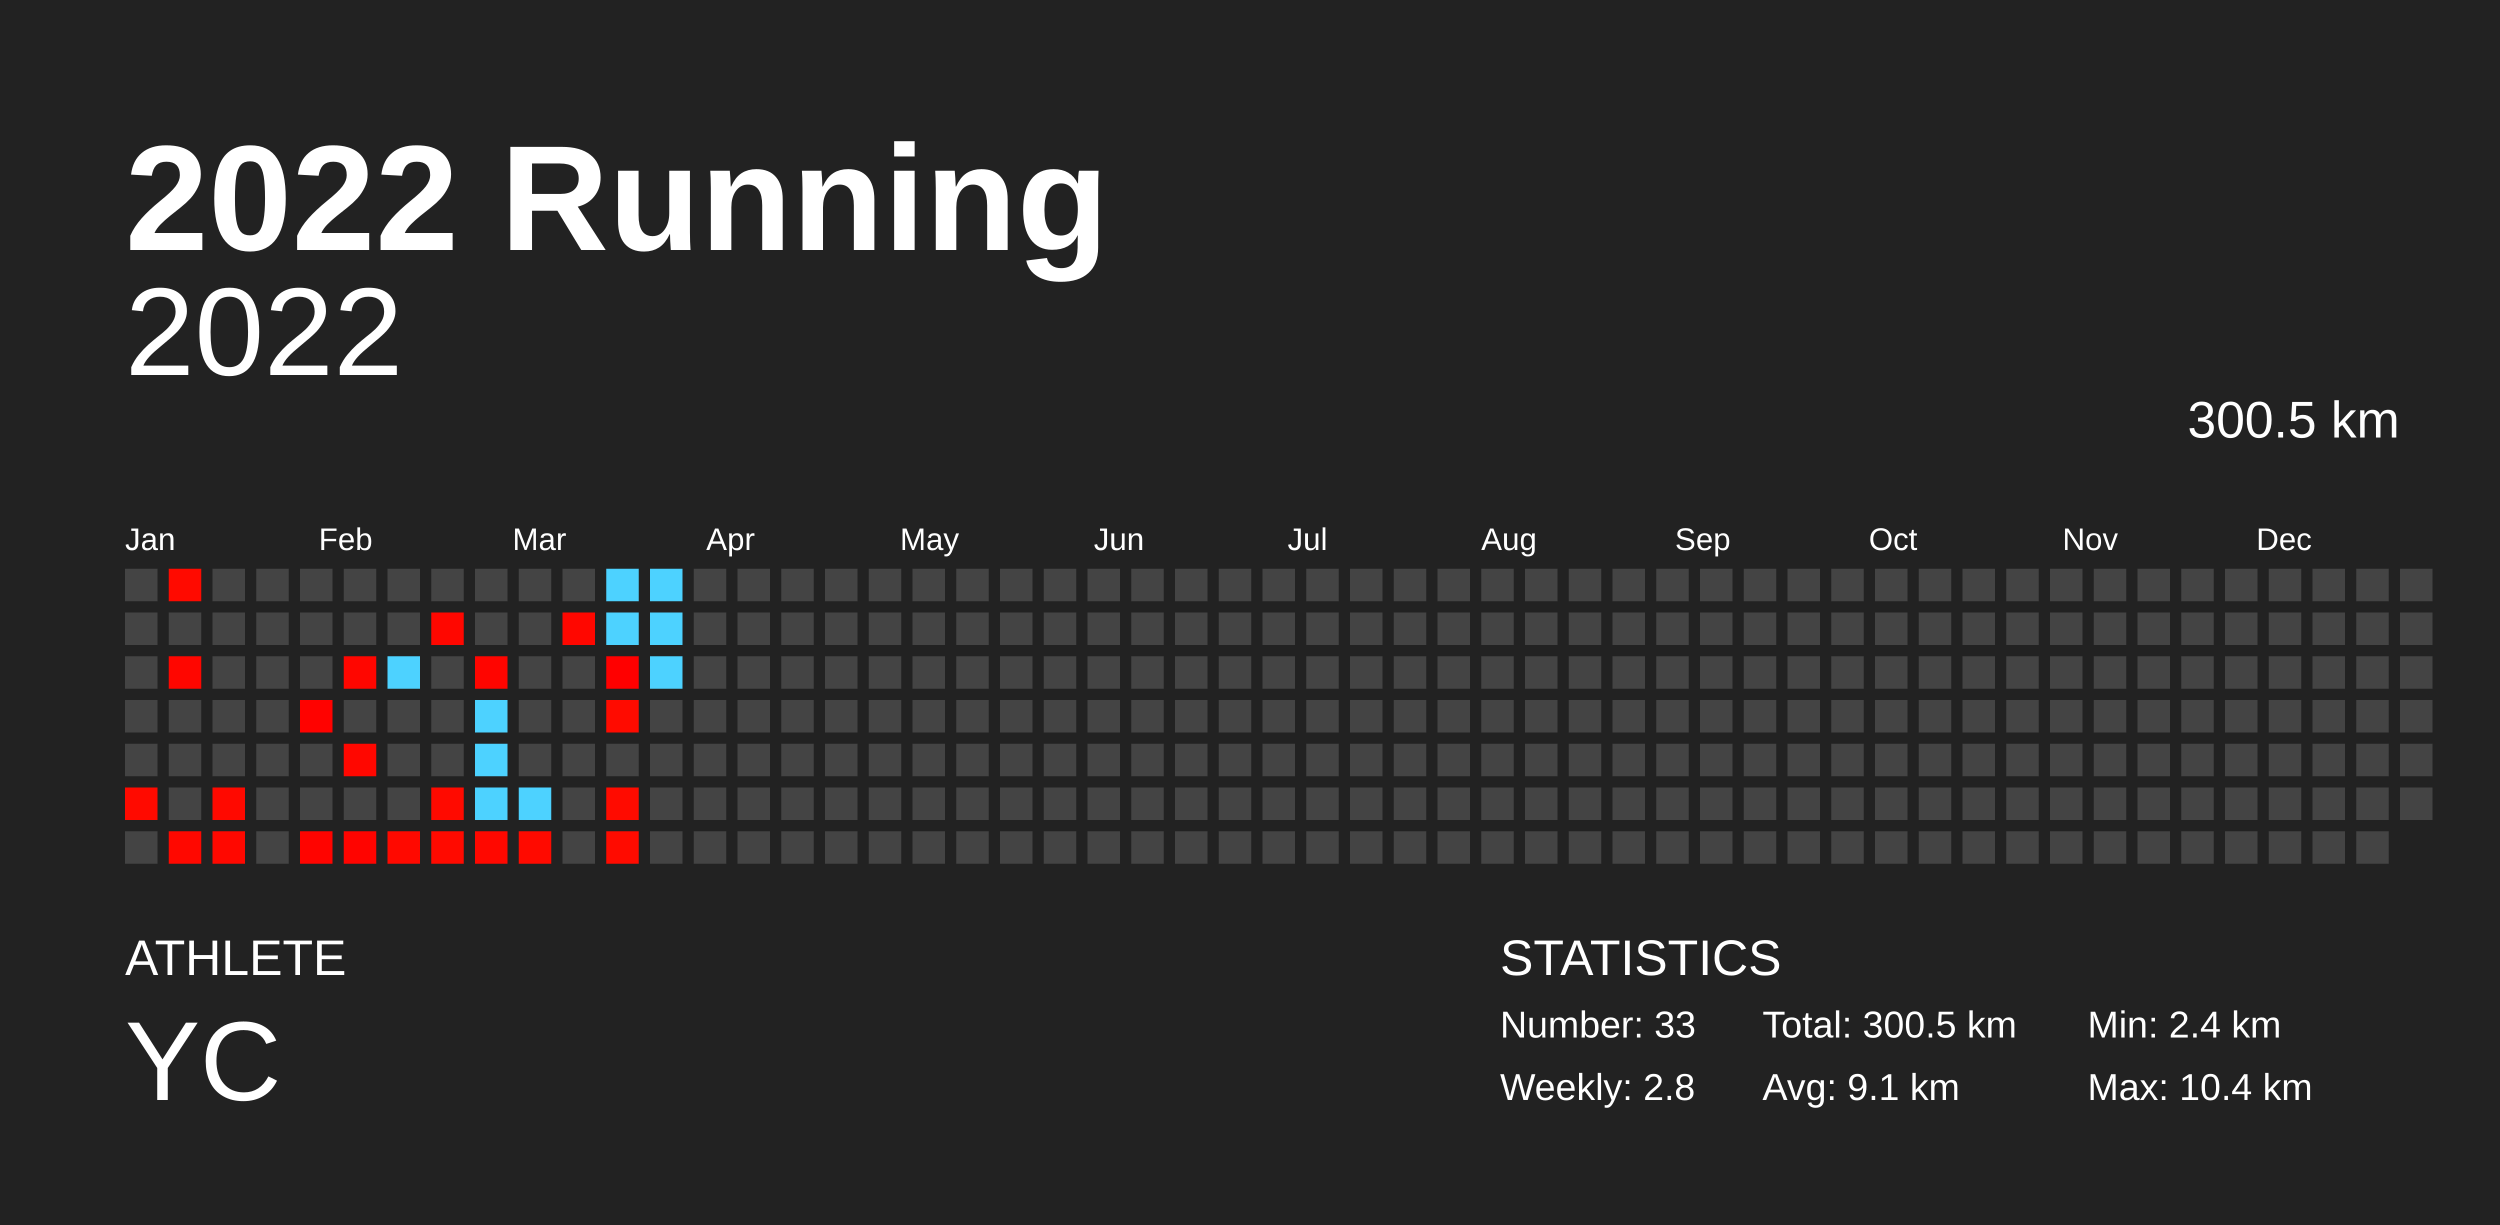
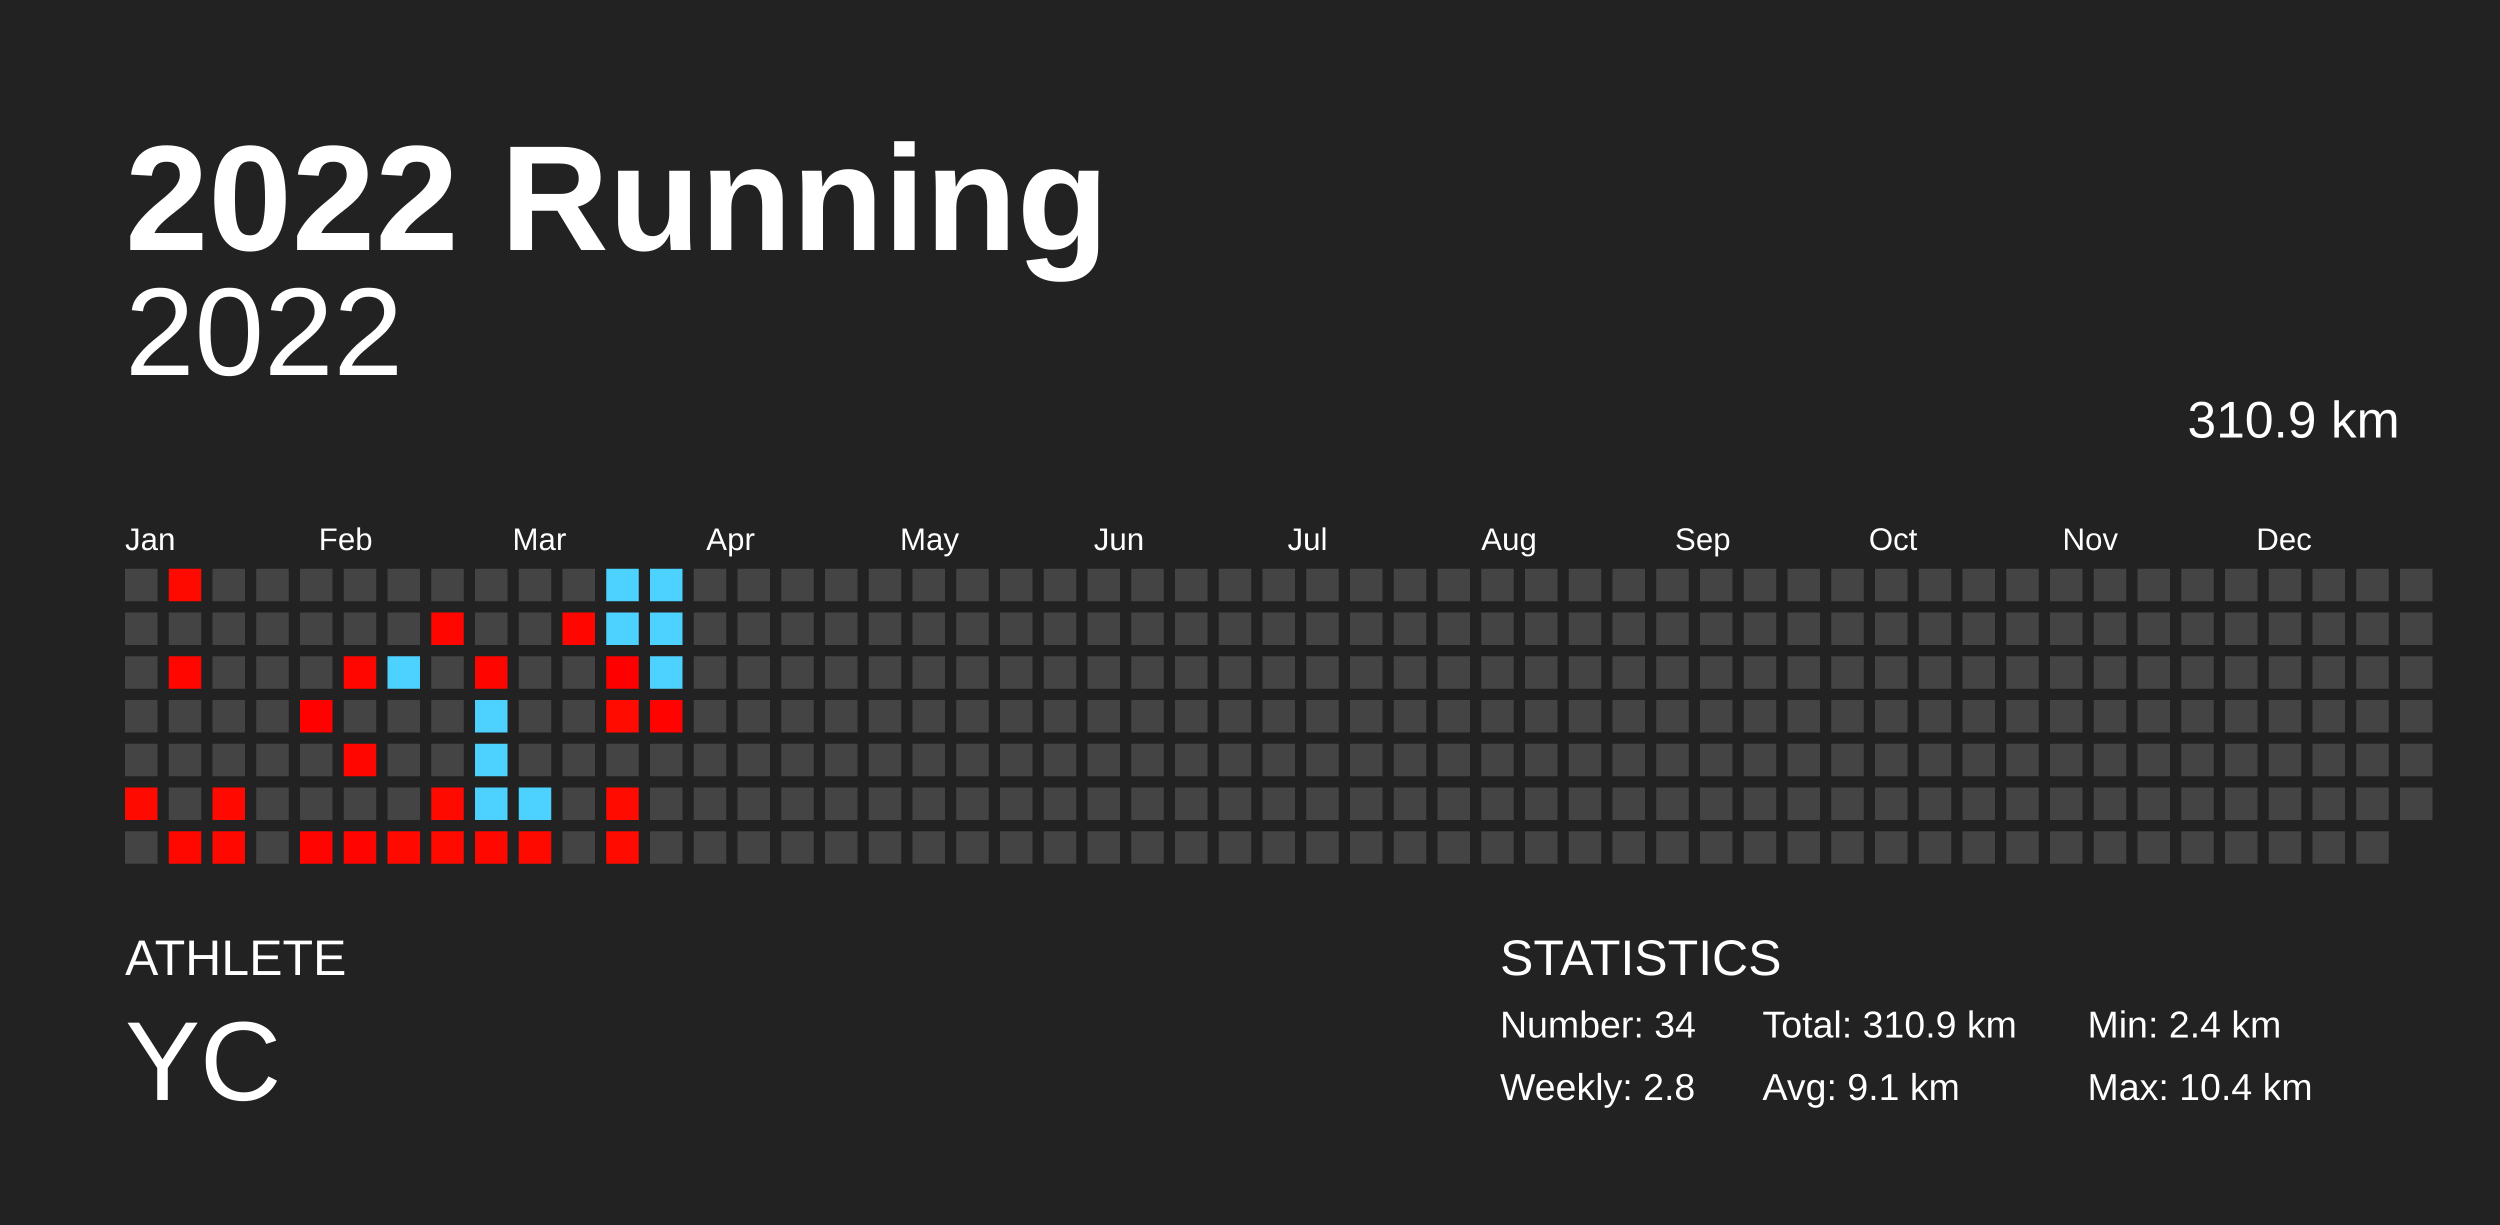
<svg xmlns="http://www.w3.org/2000/svg" baseProfile="full" height="98mm" version="1.1" viewBox="0,0,200,98" width="200mm">
  <defs />
  <rect fill="#222222" height="98" width="200" x="0" y="0" />
  <text fill="#FFFFFF" style="font-size:12px; font-family:Arial; font-weight:bold;" x="10" y="20">2022 Running</text>
  <text fill="#FFFFFF" style="font-size:4px; font-family:Arial" x="10" y="78">ATHLETE</text>
  <text fill="#FFFFFF" style="font-size:9px; font-family:Arial" x="10" y="88">YC</text>
  <text fill="#FFFFFF" style="font-size:4px; font-family:Arial" x="120" y="78">STATISTICS</text>
-   <text fill="#FFFFFF" style="font-size:3px; font-family:Arial" x="120" y="83">Number: 33</text>
+   <text fill="#FFFFFF" style="font-size:3px; font-family:Arial" x="120" y="83">Number: 34</text>
  <text fill="#FFFFFF" style="font-size:3px; font-family:Arial" x="120" y="88">Weekly: 2.8</text>
-   <text fill="#FFFFFF" style="font-size:3px; font-family:Arial" x="141" y="83">Total: 300.5 km</text>
+   <text fill="#FFFFFF" style="font-size:3px; font-family:Arial" x="141" y="83">Total: 310.9 km</text>
  <text fill="#FFFFFF" style="font-size:3px; font-family:Arial" x="141" y="88">Avg: 9.1 km</text>
  <text fill="#FFFFFF" style="font-size:3px; font-family:Arial" x="167" y="83">Min: 2.4 km</text>
  <text fill="#FFFFFF" style="font-size:3px; font-family:Arial" x="167" y="88">Max: 10.4 km</text>
  <text alignment-baseline="hanging" fill="#FFFFFF" style="font-size:10.0px; font-family:Arial;" x="10" y="30">2022</text>
-   <text alignment-baseline="hanging" fill="#FFFFFF" style="font-size:4.125px; font-family:Arial;" x="175" y="35">300.5 km</text>
+   <text alignment-baseline="hanging" fill="#FFFFFF" style="font-size:4.125px; font-family:Arial;" x="175" y="35">310.9 km</text>
  <text fill="#FFFFFF" style="font-size:2.5px; font-family:Arial" x="10.0" y="44">Jan</text>
  <text fill="#FFFFFF" style="font-size:2.5px; font-family:Arial" x="25.5" y="44">Feb</text>
  <text fill="#FFFFFF" style="font-size:2.5px; font-family:Arial" x="41.0" y="44">Mar</text>
  <text fill="#FFFFFF" style="font-size:2.5px; font-family:Arial" x="56.5" y="44">Apr</text>
  <text fill="#FFFFFF" style="font-size:2.5px; font-family:Arial" x="72.0" y="44">May</text>
  <text fill="#FFFFFF" style="font-size:2.5px; font-family:Arial" x="87.5" y="44">Jun</text>
  <text fill="#FFFFFF" style="font-size:2.5px; font-family:Arial" x="103.0" y="44">Jul</text>
  <text fill="#FFFFFF" style="font-size:2.5px; font-family:Arial" x="118.5" y="44">Aug</text>
  <text fill="#FFFFFF" style="font-size:2.5px; font-family:Arial" x="134.0" y="44">Sep</text>
  <text fill="#FFFFFF" style="font-size:2.5px; font-family:Arial" x="149.5" y="44">Oct</text>
  <text fill="#FFFFFF" style="font-size:2.5px; font-family:Arial" x="165.0" y="44">Nov</text>
  <text fill="#FFFFFF" style="font-size:2.5px; font-family:Arial" x="180.5" y="44">Dec</text>
  <rect fill="#444444" height="2.6" width="2.6" x="10.0" y="45.5" />
  <rect fill="#444444" height="2.6" width="2.6" x="10.0" y="49.0" />
  <rect fill="#444444" height="2.6" width="2.6" x="10.0" y="52.5" />
  <rect fill="#444444" height="2.6" width="2.6" x="10.0" y="56.0" />
  <rect fill="#444444" height="2.6" width="2.6" x="10.0" y="59.5" />
  <rect fill="#ff0a00" height="2.6" width="2.6" x="10.0" y="63.0" />
  <rect fill="#444444" height="2.6" width="2.6" x="10.0" y="66.5" />
  <rect fill="#ff0a00" height="2.6" width="2.6" x="13.5" y="45.5" />
  <rect fill="#444444" height="2.6" width="2.6" x="13.5" y="49.0" />
  <rect fill="#ff0600" height="2.6" width="2.6" x="13.5" y="52.5" />
  <rect fill="#444444" height="2.6" width="2.6" x="13.5" y="56.0" />
  <rect fill="#444444" height="2.6" width="2.6" x="13.5" y="59.5" />
  <rect fill="#444444" height="2.6" width="2.6" x="13.5" y="63.0" />
  <rect fill="#ff0800" height="2.6" width="2.6" x="13.5" y="66.5" />
  <rect fill="#444444" height="2.6" width="2.6" x="17.0" y="45.5" />
  <rect fill="#444444" height="2.6" width="2.6" x="17.0" y="49.0" />
  <rect fill="#444444" height="2.6" width="2.6" x="17.0" y="52.5" />
  <rect fill="#444444" height="2.6" width="2.6" x="17.0" y="56.0" />
  <rect fill="#444444" height="2.6" width="2.6" x="17.0" y="59.5" />
  <rect fill="#ff0900" height="2.6" width="2.6" x="17.0" y="63.0" />
  <rect fill="#ff0800" height="2.6" width="2.6" x="17.0" y="66.5" />
  <rect fill="#444444" height="2.6" width="2.6" x="20.5" y="45.5" />
  <rect fill="#444444" height="2.6" width="2.6" x="20.5" y="49.0" />
  <rect fill="#444444" height="2.6" width="2.6" x="20.5" y="52.5" />
  <rect fill="#444444" height="2.6" width="2.6" x="20.5" y="56.0" />
  <rect fill="#444444" height="2.6" width="2.6" x="20.5" y="59.5" />
  <rect fill="#444444" height="2.6" width="2.6" x="20.5" y="63.0" />
  <rect fill="#444444" height="2.6" width="2.6" x="20.5" y="66.5" />
  <rect fill="#444444" height="2.6" width="2.6" x="24.0" y="45.5" />
  <rect fill="#444444" height="2.6" width="2.6" x="24.0" y="49.0" />
  <rect fill="#444444" height="2.6" width="2.6" x="24.0" y="52.5" />
  <rect fill="#ff0200" height="2.6" width="2.6" x="24.0" y="56.0" />
  <rect fill="#444444" height="2.6" width="2.6" x="24.0" y="59.5" />
  <rect fill="#444444" height="2.6" width="2.6" x="24.0" y="63.0" />
  <rect fill="#ff0400" height="2.6" width="2.6" x="24.0" y="66.5" />
  <rect fill="#444444" height="2.6" width="2.6" x="27.5" y="45.5" />
  <rect fill="#444444" height="2.6" width="2.6" x="27.5" y="49.0" />
  <rect fill="#ff0600" height="2.6" width="2.6" x="27.5" y="52.5" />
  <rect fill="#444444" height="2.6" width="2.6" x="27.5" y="56.0" />
  <rect fill="#ff0700" height="2.6" width="2.6" x="27.5" y="59.5" />
  <rect fill="#444444" height="2.6" width="2.6" x="27.5" y="63.0" />
  <rect fill="#ff0400" height="2.6" width="2.6" x="27.5" y="66.5" />
  <rect fill="#444444" height="2.6" width="2.6" x="31.0" y="45.5" />
  <rect fill="#444444" height="2.6" width="2.6" x="31.0" y="49.0" />
  <rect fill="#4dd2ff" height="2.6" width="2.6" x="31.0" y="52.5" />
  <rect fill="#444444" height="2.6" width="2.6" x="31.0" y="56.0" />
  <rect fill="#444444" height="2.6" width="2.6" x="31.0" y="59.5" />
  <rect fill="#444444" height="2.6" width="2.6" x="31.0" y="63.0" />
  <rect fill="#ff0900" height="2.6" width="2.6" x="31.0" y="66.5" />
  <rect fill="#444444" height="2.6" width="2.6" x="34.5" y="45.5" />
  <rect fill="#ff0700" height="2.6" width="2.6" x="34.5" y="49.0" />
  <rect fill="#444444" height="2.6" width="2.6" x="34.5" y="52.5" />
  <rect fill="#444444" height="2.6" width="2.6" x="34.5" y="56.0" />
  <rect fill="#444444" height="2.6" width="2.6" x="34.5" y="59.5" />
  <rect fill="#ff0a00" height="2.6" width="2.6" x="34.5" y="63.0" />
  <rect fill="#ff0a00" height="2.6" width="2.6" x="34.5" y="66.5" />
  <rect fill="#444444" height="2.6" width="2.6" x="38.0" y="45.5" />
  <rect fill="#444444" height="2.6" width="2.6" x="38.0" y="49.0" />
  <rect fill="#ff0500" height="2.6" width="2.6" x="38.0" y="52.5" />
  <rect fill="#4dd2ff" height="2.6" width="2.6" x="38.0" y="56.0" />
  <rect fill="#4dd2ff" height="2.6" width="2.6" x="38.0" y="59.5" />
  <rect fill="#4dd2ff" height="2.6" width="2.6" x="38.0" y="63.0" />
  <rect fill="#ff0800" height="2.6" width="2.6" x="38.0" y="66.5" />
  <rect fill="#444444" height="2.6" width="2.6" x="41.5" y="45.5" />
  <rect fill="#444444" height="2.6" width="2.6" x="41.5" y="49.0" />
  <rect fill="#444444" height="2.6" width="2.6" x="41.5" y="52.5" />
  <rect fill="#444444" height="2.6" width="2.6" x="41.5" y="56.0" />
  <rect fill="#444444" height="2.6" width="2.6" x="41.5" y="59.5" />
  <rect fill="#4dd2ff" height="2.6" width="2.6" x="41.5" y="63.0" />
  <rect fill="#ff0a00" height="2.6" width="2.6" x="41.5" y="66.5" />
  <rect fill="#444444" height="2.6" width="2.6" x="45.0" y="45.5" />
  <rect fill="#ff0700" height="2.6" width="2.6" x="45.0" y="49.0" />
  <rect fill="#444444" height="2.6" width="2.6" x="45.0" y="52.5" />
  <rect fill="#444444" height="2.6" width="2.6" x="45.0" y="56.0" />
  <rect fill="#444444" height="2.6" width="2.6" x="45.0" y="59.5" />
  <rect fill="#444444" height="2.6" width="2.6" x="45.0" y="63.0" />
  <rect fill="#444444" height="2.6" width="2.6" x="45.0" y="66.5" />
  <rect fill="#4dd2ff" height="2.6" width="2.6" x="48.5" y="45.5" />
  <rect fill="#4dd2ff" height="2.6" width="2.6" x="48.5" y="49.0" />
  <rect fill="#ff0000" height="2.6" width="2.6" x="48.5" y="52.5" />
  <rect fill="#ff0b00" height="2.6" width="2.6" x="48.5" y="56.0" />
  <rect fill="#444444" height="2.6" width="2.6" x="48.5" y="59.5" />
  <rect fill="#ff0b00" height="2.6" width="2.6" x="48.5" y="63.0" />
  <rect fill="#ff0b00" height="2.6" width="2.6" x="48.5" y="66.5" />
  <rect fill="#4dd2ff" height="2.6" width="2.6" x="52.0" y="45.5" />
  <rect fill="#4dd2ff" height="2.6" width="2.6" x="52.0" y="49.0" />
  <rect fill="#4dd2ff" height="2.6" width="2.6" x="52.0" y="52.5" />
-   <rect fill="#444444" height="2.6" width="2.6" x="52.0" y="56.0" />
+   <rect fill="#ff0300" height="2.6" width="2.6" x="52.0" y="56.0" />
  <rect fill="#444444" height="2.6" width="2.6" x="52.0" y="59.5" />
  <rect fill="#444444" height="2.6" width="2.6" x="52.0" y="63.0" />
  <rect fill="#444444" height="2.6" width="2.6" x="52.0" y="66.5" />
  <rect fill="#444444" height="2.6" width="2.6" x="55.5" y="45.5" />
  <rect fill="#444444" height="2.6" width="2.6" x="55.5" y="49.0" />
  <rect fill="#444444" height="2.6" width="2.6" x="55.5" y="52.5" />
  <rect fill="#444444" height="2.6" width="2.6" x="55.5" y="56.0" />
  <rect fill="#444444" height="2.6" width="2.6" x="55.5" y="59.5" />
  <rect fill="#444444" height="2.6" width="2.6" x="55.5" y="63.0" />
  <rect fill="#444444" height="2.6" width="2.6" x="55.5" y="66.5" />
  <rect fill="#444444" height="2.6" width="2.6" x="59.0" y="45.5" />
  <rect fill="#444444" height="2.6" width="2.6" x="59.0" y="49.0" />
  <rect fill="#444444" height="2.6" width="2.6" x="59.0" y="52.5" />
  <rect fill="#444444" height="2.6" width="2.6" x="59.0" y="56.0" />
  <rect fill="#444444" height="2.6" width="2.6" x="59.0" y="59.5" />
  <rect fill="#444444" height="2.6" width="2.6" x="59.0" y="63.0" />
  <rect fill="#444444" height="2.6" width="2.6" x="59.0" y="66.5" />
  <rect fill="#444444" height="2.6" width="2.6" x="62.5" y="45.5" />
  <rect fill="#444444" height="2.6" width="2.6" x="62.5" y="49.0" />
  <rect fill="#444444" height="2.6" width="2.6" x="62.5" y="52.5" />
  <rect fill="#444444" height="2.6" width="2.6" x="62.5" y="56.0" />
  <rect fill="#444444" height="2.6" width="2.6" x="62.5" y="59.5" />
  <rect fill="#444444" height="2.6" width="2.6" x="62.5" y="63.0" />
  <rect fill="#444444" height="2.6" width="2.6" x="62.5" y="66.5" />
  <rect fill="#444444" height="2.6" width="2.6" x="66.0" y="45.5" />
  <rect fill="#444444" height="2.6" width="2.6" x="66.0" y="49.0" />
  <rect fill="#444444" height="2.6" width="2.6" x="66.0" y="52.5" />
  <rect fill="#444444" height="2.6" width="2.6" x="66.0" y="56.0" />
  <rect fill="#444444" height="2.6" width="2.6" x="66.0" y="59.5" />
  <rect fill="#444444" height="2.6" width="2.6" x="66.0" y="63.0" />
  <rect fill="#444444" height="2.6" width="2.6" x="66.0" y="66.5" />
  <rect fill="#444444" height="2.6" width="2.6" x="69.5" y="45.5" />
  <rect fill="#444444" height="2.6" width="2.6" x="69.5" y="49.0" />
  <rect fill="#444444" height="2.6" width="2.6" x="69.5" y="52.5" />
  <rect fill="#444444" height="2.6" width="2.6" x="69.5" y="56.0" />
  <rect fill="#444444" height="2.6" width="2.6" x="69.5" y="59.5" />
  <rect fill="#444444" height="2.6" width="2.6" x="69.5" y="63.0" />
  <rect fill="#444444" height="2.6" width="2.6" x="69.5" y="66.5" />
  <rect fill="#444444" height="2.6" width="2.6" x="73.0" y="45.5" />
  <rect fill="#444444" height="2.6" width="2.6" x="73.0" y="49.0" />
  <rect fill="#444444" height="2.6" width="2.6" x="73.0" y="52.5" />
  <rect fill="#444444" height="2.6" width="2.6" x="73.0" y="56.0" />
  <rect fill="#444444" height="2.6" width="2.6" x="73.0" y="59.5" />
  <rect fill="#444444" height="2.6" width="2.6" x="73.0" y="63.0" />
  <rect fill="#444444" height="2.6" width="2.6" x="73.0" y="66.5" />
  <rect fill="#444444" height="2.6" width="2.6" x="76.5" y="45.5" />
  <rect fill="#444444" height="2.6" width="2.6" x="76.5" y="49.0" />
  <rect fill="#444444" height="2.6" width="2.6" x="76.5" y="52.5" />
  <rect fill="#444444" height="2.6" width="2.6" x="76.5" y="56.0" />
  <rect fill="#444444" height="2.6" width="2.6" x="76.5" y="59.5" />
  <rect fill="#444444" height="2.6" width="2.6" x="76.5" y="63.0" />
  <rect fill="#444444" height="2.6" width="2.6" x="76.5" y="66.5" />
  <rect fill="#444444" height="2.6" width="2.6" x="80.0" y="45.5" />
  <rect fill="#444444" height="2.6" width="2.6" x="80.0" y="49.0" />
  <rect fill="#444444" height="2.6" width="2.6" x="80.0" y="52.5" />
  <rect fill="#444444" height="2.6" width="2.6" x="80.0" y="56.0" />
  <rect fill="#444444" height="2.6" width="2.6" x="80.0" y="59.5" />
  <rect fill="#444444" height="2.6" width="2.6" x="80.0" y="63.0" />
  <rect fill="#444444" height="2.6" width="2.6" x="80.0" y="66.5" />
  <rect fill="#444444" height="2.6" width="2.6" x="83.5" y="45.5" />
  <rect fill="#444444" height="2.6" width="2.6" x="83.5" y="49.0" />
  <rect fill="#444444" height="2.6" width="2.6" x="83.5" y="52.5" />
  <rect fill="#444444" height="2.6" width="2.6" x="83.5" y="56.0" />
  <rect fill="#444444" height="2.6" width="2.6" x="83.5" y="59.5" />
  <rect fill="#444444" height="2.6" width="2.6" x="83.5" y="63.0" />
  <rect fill="#444444" height="2.6" width="2.6" x="83.5" y="66.5" />
  <rect fill="#444444" height="2.6" width="2.6" x="87.0" y="45.5" />
  <rect fill="#444444" height="2.6" width="2.6" x="87.0" y="49.0" />
  <rect fill="#444444" height="2.6" width="2.6" x="87.0" y="52.5" />
  <rect fill="#444444" height="2.6" width="2.6" x="87.0" y="56.0" />
  <rect fill="#444444" height="2.6" width="2.6" x="87.0" y="59.5" />
  <rect fill="#444444" height="2.6" width="2.6" x="87.0" y="63.0" />
  <rect fill="#444444" height="2.6" width="2.6" x="87.0" y="66.5" />
  <rect fill="#444444" height="2.6" width="2.6" x="90.5" y="45.5" />
  <rect fill="#444444" height="2.6" width="2.6" x="90.5" y="49.0" />
  <rect fill="#444444" height="2.6" width="2.6" x="90.5" y="52.5" />
  <rect fill="#444444" height="2.6" width="2.6" x="90.5" y="56.0" />
  <rect fill="#444444" height="2.6" width="2.6" x="90.5" y="59.5" />
  <rect fill="#444444" height="2.6" width="2.6" x="90.5" y="63.0" />
  <rect fill="#444444" height="2.6" width="2.6" x="90.5" y="66.5" />
  <rect fill="#444444" height="2.6" width="2.6" x="94.0" y="45.5" />
  <rect fill="#444444" height="2.6" width="2.6" x="94.0" y="49.0" />
  <rect fill="#444444" height="2.6" width="2.6" x="94.0" y="52.5" />
  <rect fill="#444444" height="2.6" width="2.6" x="94.0" y="56.0" />
  <rect fill="#444444" height="2.6" width="2.6" x="94.0" y="59.5" />
  <rect fill="#444444" height="2.6" width="2.6" x="94.0" y="63.0" />
  <rect fill="#444444" height="2.6" width="2.6" x="94.0" y="66.5" />
  <rect fill="#444444" height="2.6" width="2.6" x="97.5" y="45.5" />
  <rect fill="#444444" height="2.6" width="2.6" x="97.5" y="49.0" />
  <rect fill="#444444" height="2.6" width="2.6" x="97.5" y="52.5" />
  <rect fill="#444444" height="2.6" width="2.6" x="97.5" y="56.0" />
  <rect fill="#444444" height="2.6" width="2.6" x="97.5" y="59.5" />
  <rect fill="#444444" height="2.6" width="2.6" x="97.5" y="63.0" />
  <rect fill="#444444" height="2.6" width="2.6" x="97.5" y="66.5" />
  <rect fill="#444444" height="2.6" width="2.6" x="101.0" y="45.5" />
  <rect fill="#444444" height="2.6" width="2.6" x="101.0" y="49.0" />
  <rect fill="#444444" height="2.6" width="2.6" x="101.0" y="52.5" />
  <rect fill="#444444" height="2.6" width="2.6" x="101.0" y="56.0" />
  <rect fill="#444444" height="2.6" width="2.6" x="101.0" y="59.5" />
  <rect fill="#444444" height="2.6" width="2.6" x="101.0" y="63.0" />
  <rect fill="#444444" height="2.6" width="2.6" x="101.0" y="66.5" />
  <rect fill="#444444" height="2.6" width="2.6" x="104.5" y="45.5" />
  <rect fill="#444444" height="2.6" width="2.6" x="104.5" y="49.0" />
  <rect fill="#444444" height="2.6" width="2.6" x="104.5" y="52.5" />
  <rect fill="#444444" height="2.6" width="2.6" x="104.5" y="56.0" />
  <rect fill="#444444" height="2.6" width="2.6" x="104.5" y="59.5" />
  <rect fill="#444444" height="2.6" width="2.6" x="104.5" y="63.0" />
  <rect fill="#444444" height="2.6" width="2.6" x="104.5" y="66.5" />
  <rect fill="#444444" height="2.6" width="2.6" x="108.0" y="45.5" />
  <rect fill="#444444" height="2.6" width="2.6" x="108.0" y="49.0" />
  <rect fill="#444444" height="2.6" width="2.6" x="108.0" y="52.5" />
  <rect fill="#444444" height="2.6" width="2.6" x="108.0" y="56.0" />
  <rect fill="#444444" height="2.6" width="2.6" x="108.0" y="59.5" />
  <rect fill="#444444" height="2.6" width="2.6" x="108.0" y="63.0" />
  <rect fill="#444444" height="2.6" width="2.6" x="108.0" y="66.5" />
  <rect fill="#444444" height="2.6" width="2.6" x="111.5" y="45.5" />
  <rect fill="#444444" height="2.6" width="2.6" x="111.5" y="49.0" />
  <rect fill="#444444" height="2.6" width="2.6" x="111.5" y="52.5" />
  <rect fill="#444444" height="2.6" width="2.6" x="111.5" y="56.0" />
  <rect fill="#444444" height="2.6" width="2.6" x="111.5" y="59.5" />
  <rect fill="#444444" height="2.6" width="2.6" x="111.5" y="63.0" />
  <rect fill="#444444" height="2.6" width="2.6" x="111.5" y="66.5" />
  <rect fill="#444444" height="2.6" width="2.6" x="115.0" y="45.5" />
  <rect fill="#444444" height="2.6" width="2.6" x="115.0" y="49.0" />
  <rect fill="#444444" height="2.6" width="2.6" x="115.0" y="52.5" />
  <rect fill="#444444" height="2.6" width="2.6" x="115.0" y="56.0" />
  <rect fill="#444444" height="2.6" width="2.6" x="115.0" y="59.5" />
  <rect fill="#444444" height="2.6" width="2.6" x="115.0" y="63.0" />
  <rect fill="#444444" height="2.6" width="2.6" x="115.0" y="66.5" />
  <rect fill="#444444" height="2.6" width="2.6" x="118.5" y="45.5" />
  <rect fill="#444444" height="2.6" width="2.6" x="118.5" y="49.0" />
  <rect fill="#444444" height="2.6" width="2.6" x="118.5" y="52.5" />
  <rect fill="#444444" height="2.6" width="2.6" x="118.5" y="56.0" />
  <rect fill="#444444" height="2.6" width="2.6" x="118.5" y="59.5" />
  <rect fill="#444444" height="2.6" width="2.6" x="118.5" y="63.0" />
  <rect fill="#444444" height="2.6" width="2.6" x="118.5" y="66.5" />
  <rect fill="#444444" height="2.6" width="2.6" x="122.0" y="45.5" />
  <rect fill="#444444" height="2.6" width="2.6" x="122.0" y="49.0" />
  <rect fill="#444444" height="2.6" width="2.6" x="122.0" y="52.5" />
  <rect fill="#444444" height="2.6" width="2.6" x="122.0" y="56.0" />
  <rect fill="#444444" height="2.6" width="2.6" x="122.0" y="59.5" />
  <rect fill="#444444" height="2.6" width="2.6" x="122.0" y="63.0" />
  <rect fill="#444444" height="2.6" width="2.6" x="122.0" y="66.5" />
  <rect fill="#444444" height="2.6" width="2.6" x="125.5" y="45.5" />
  <rect fill="#444444" height="2.6" width="2.6" x="125.5" y="49.0" />
  <rect fill="#444444" height="2.6" width="2.6" x="125.5" y="52.5" />
  <rect fill="#444444" height="2.6" width="2.6" x="125.5" y="56.0" />
  <rect fill="#444444" height="2.6" width="2.6" x="125.5" y="59.5" />
  <rect fill="#444444" height="2.6" width="2.6" x="125.5" y="63.0" />
  <rect fill="#444444" height="2.6" width="2.6" x="125.5" y="66.5" />
  <rect fill="#444444" height="2.6" width="2.6" x="129.0" y="45.5" />
  <rect fill="#444444" height="2.6" width="2.6" x="129.0" y="49.0" />
  <rect fill="#444444" height="2.6" width="2.6" x="129.0" y="52.5" />
  <rect fill="#444444" height="2.6" width="2.6" x="129.0" y="56.0" />
  <rect fill="#444444" height="2.6" width="2.6" x="129.0" y="59.5" />
  <rect fill="#444444" height="2.6" width="2.6" x="129.0" y="63.0" />
  <rect fill="#444444" height="2.6" width="2.6" x="129.0" y="66.5" />
  <rect fill="#444444" height="2.6" width="2.6" x="132.5" y="45.5" />
  <rect fill="#444444" height="2.6" width="2.6" x="132.5" y="49.0" />
  <rect fill="#444444" height="2.6" width="2.6" x="132.5" y="52.5" />
  <rect fill="#444444" height="2.6" width="2.6" x="132.5" y="56.0" />
  <rect fill="#444444" height="2.6" width="2.6" x="132.5" y="59.5" />
  <rect fill="#444444" height="2.6" width="2.6" x="132.5" y="63.0" />
  <rect fill="#444444" height="2.6" width="2.6" x="132.5" y="66.5" />
  <rect fill="#444444" height="2.6" width="2.6" x="136.0" y="45.5" />
  <rect fill="#444444" height="2.6" width="2.6" x="136.0" y="49.0" />
  <rect fill="#444444" height="2.6" width="2.6" x="136.0" y="52.5" />
  <rect fill="#444444" height="2.6" width="2.6" x="136.0" y="56.0" />
  <rect fill="#444444" height="2.6" width="2.6" x="136.0" y="59.5" />
  <rect fill="#444444" height="2.6" width="2.6" x="136.0" y="63.0" />
  <rect fill="#444444" height="2.6" width="2.6" x="136.0" y="66.5" />
  <rect fill="#444444" height="2.6" width="2.6" x="139.5" y="45.5" />
  <rect fill="#444444" height="2.6" width="2.6" x="139.5" y="49.0" />
  <rect fill="#444444" height="2.6" width="2.6" x="139.5" y="52.5" />
  <rect fill="#444444" height="2.6" width="2.6" x="139.5" y="56.0" />
  <rect fill="#444444" height="2.6" width="2.6" x="139.5" y="59.5" />
  <rect fill="#444444" height="2.6" width="2.6" x="139.5" y="63.0" />
  <rect fill="#444444" height="2.6" width="2.6" x="139.5" y="66.5" />
  <rect fill="#444444" height="2.6" width="2.6" x="143.0" y="45.5" />
  <rect fill="#444444" height="2.6" width="2.6" x="143.0" y="49.0" />
  <rect fill="#444444" height="2.6" width="2.6" x="143.0" y="52.5" />
  <rect fill="#444444" height="2.6" width="2.6" x="143.0" y="56.0" />
  <rect fill="#444444" height="2.6" width="2.6" x="143.0" y="59.5" />
  <rect fill="#444444" height="2.6" width="2.6" x="143.0" y="63.0" />
  <rect fill="#444444" height="2.6" width="2.6" x="143.0" y="66.5" />
  <rect fill="#444444" height="2.6" width="2.6" x="146.5" y="45.5" />
  <rect fill="#444444" height="2.6" width="2.6" x="146.5" y="49.0" />
  <rect fill="#444444" height="2.6" width="2.6" x="146.5" y="52.5" />
  <rect fill="#444444" height="2.6" width="2.6" x="146.5" y="56.0" />
  <rect fill="#444444" height="2.6" width="2.6" x="146.5" y="59.5" />
  <rect fill="#444444" height="2.6" width="2.6" x="146.5" y="63.0" />
  <rect fill="#444444" height="2.6" width="2.6" x="146.5" y="66.5" />
  <rect fill="#444444" height="2.6" width="2.6" x="150.0" y="45.5" />
  <rect fill="#444444" height="2.6" width="2.6" x="150.0" y="49.0" />
  <rect fill="#444444" height="2.6" width="2.6" x="150.0" y="52.5" />
  <rect fill="#444444" height="2.6" width="2.6" x="150.0" y="56.0" />
  <rect fill="#444444" height="2.6" width="2.6" x="150.0" y="59.5" />
  <rect fill="#444444" height="2.6" width="2.6" x="150.0" y="63.0" />
  <rect fill="#444444" height="2.6" width="2.6" x="150.0" y="66.5" />
  <rect fill="#444444" height="2.6" width="2.6" x="153.5" y="45.5" />
  <rect fill="#444444" height="2.6" width="2.6" x="153.5" y="49.0" />
  <rect fill="#444444" height="2.6" width="2.6" x="153.5" y="52.5" />
  <rect fill="#444444" height="2.6" width="2.6" x="153.5" y="56.0" />
  <rect fill="#444444" height="2.6" width="2.6" x="153.5" y="59.5" />
  <rect fill="#444444" height="2.6" width="2.6" x="153.5" y="63.0" />
  <rect fill="#444444" height="2.6" width="2.6" x="153.5" y="66.5" />
  <rect fill="#444444" height="2.6" width="2.6" x="157.0" y="45.5" />
  <rect fill="#444444" height="2.6" width="2.6" x="157.0" y="49.0" />
  <rect fill="#444444" height="2.6" width="2.6" x="157.0" y="52.5" />
  <rect fill="#444444" height="2.6" width="2.6" x="157.0" y="56.0" />
  <rect fill="#444444" height="2.6" width="2.6" x="157.0" y="59.5" />
  <rect fill="#444444" height="2.6" width="2.6" x="157.0" y="63.0" />
  <rect fill="#444444" height="2.6" width="2.6" x="157.0" y="66.5" />
  <rect fill="#444444" height="2.6" width="2.6" x="160.5" y="45.5" />
  <rect fill="#444444" height="2.6" width="2.6" x="160.5" y="49.0" />
  <rect fill="#444444" height="2.6" width="2.6" x="160.5" y="52.5" />
  <rect fill="#444444" height="2.6" width="2.6" x="160.5" y="56.0" />
  <rect fill="#444444" height="2.6" width="2.6" x="160.5" y="59.5" />
  <rect fill="#444444" height="2.6" width="2.6" x="160.5" y="63.0" />
  <rect fill="#444444" height="2.6" width="2.6" x="160.5" y="66.5" />
  <rect fill="#444444" height="2.6" width="2.6" x="164.0" y="45.5" />
  <rect fill="#444444" height="2.6" width="2.6" x="164.0" y="49.0" />
  <rect fill="#444444" height="2.6" width="2.6" x="164.0" y="52.5" />
  <rect fill="#444444" height="2.6" width="2.6" x="164.0" y="56.0" />
  <rect fill="#444444" height="2.6" width="2.6" x="164.0" y="59.5" />
  <rect fill="#444444" height="2.6" width="2.6" x="164.0" y="63.0" />
  <rect fill="#444444" height="2.6" width="2.6" x="164.0" y="66.5" />
  <rect fill="#444444" height="2.6" width="2.6" x="167.5" y="45.5" />
  <rect fill="#444444" height="2.6" width="2.6" x="167.5" y="49.0" />
  <rect fill="#444444" height="2.6" width="2.6" x="167.5" y="52.5" />
  <rect fill="#444444" height="2.6" width="2.6" x="167.5" y="56.0" />
  <rect fill="#444444" height="2.6" width="2.6" x="167.5" y="59.5" />
  <rect fill="#444444" height="2.6" width="2.6" x="167.5" y="63.0" />
  <rect fill="#444444" height="2.6" width="2.6" x="167.5" y="66.5" />
  <rect fill="#444444" height="2.6" width="2.6" x="171.0" y="45.5" />
  <rect fill="#444444" height="2.6" width="2.6" x="171.0" y="49.0" />
  <rect fill="#444444" height="2.6" width="2.6" x="171.0" y="52.5" />
  <rect fill="#444444" height="2.6" width="2.6" x="171.0" y="56.0" />
  <rect fill="#444444" height="2.6" width="2.6" x="171.0" y="59.5" />
  <rect fill="#444444" height="2.6" width="2.6" x="171.0" y="63.0" />
  <rect fill="#444444" height="2.6" width="2.6" x="171.0" y="66.5" />
  <rect fill="#444444" height="2.6" width="2.6" x="174.5" y="45.5" />
  <rect fill="#444444" height="2.6" width="2.6" x="174.5" y="49.0" />
  <rect fill="#444444" height="2.6" width="2.6" x="174.5" y="52.5" />
  <rect fill="#444444" height="2.6" width="2.6" x="174.5" y="56.0" />
  <rect fill="#444444" height="2.6" width="2.6" x="174.5" y="59.5" />
  <rect fill="#444444" height="2.6" width="2.6" x="174.5" y="63.0" />
  <rect fill="#444444" height="2.6" width="2.6" x="174.5" y="66.5" />
  <rect fill="#444444" height="2.6" width="2.6" x="178.0" y="45.5" />
  <rect fill="#444444" height="2.6" width="2.6" x="178.0" y="49.0" />
  <rect fill="#444444" height="2.6" width="2.6" x="178.0" y="52.5" />
  <rect fill="#444444" height="2.6" width="2.6" x="178.0" y="56.0" />
  <rect fill="#444444" height="2.6" width="2.6" x="178.0" y="59.5" />
  <rect fill="#444444" height="2.6" width="2.6" x="178.0" y="63.0" />
  <rect fill="#444444" height="2.6" width="2.6" x="178.0" y="66.5" />
  <rect fill="#444444" height="2.6" width="2.6" x="181.5" y="45.5" />
  <rect fill="#444444" height="2.6" width="2.6" x="181.5" y="49.0" />
  <rect fill="#444444" height="2.6" width="2.6" x="181.5" y="52.5" />
  <rect fill="#444444" height="2.6" width="2.6" x="181.5" y="56.0" />
  <rect fill="#444444" height="2.6" width="2.6" x="181.5" y="59.5" />
  <rect fill="#444444" height="2.6" width="2.6" x="181.5" y="63.0" />
  <rect fill="#444444" height="2.6" width="2.6" x="181.5" y="66.5" />
  <rect fill="#444444" height="2.6" width="2.6" x="185.0" y="45.5" />
  <rect fill="#444444" height="2.6" width="2.6" x="185.0" y="49.0" />
  <rect fill="#444444" height="2.6" width="2.6" x="185.0" y="52.5" />
  <rect fill="#444444" height="2.6" width="2.6" x="185.0" y="56.0" />
  <rect fill="#444444" height="2.6" width="2.6" x="185.0" y="59.5" />
  <rect fill="#444444" height="2.6" width="2.6" x="185.0" y="63.0" />
  <rect fill="#444444" height="2.6" width="2.6" x="185.0" y="66.5" />
  <rect fill="#444444" height="2.6" width="2.6" x="188.5" y="45.5" />
  <rect fill="#444444" height="2.6" width="2.6" x="188.5" y="49.0" />
  <rect fill="#444444" height="2.6" width="2.6" x="188.5" y="52.5" />
  <rect fill="#444444" height="2.6" width="2.6" x="188.5" y="56.0" />
  <rect fill="#444444" height="2.6" width="2.6" x="188.5" y="59.5" />
  <rect fill="#444444" height="2.6" width="2.6" x="188.5" y="63.0" />
  <rect fill="#444444" height="2.6" width="2.6" x="188.5" y="66.5" />
  <rect fill="#444444" height="2.6" width="2.6" x="192.0" y="45.5" />
  <rect fill="#444444" height="2.6" width="2.6" x="192.0" y="49.0" />
  <rect fill="#444444" height="2.6" width="2.6" x="192.0" y="52.5" />
  <rect fill="#444444" height="2.6" width="2.6" x="192.0" y="56.0" />
  <rect fill="#444444" height="2.6" width="2.6" x="192.0" y="59.5" />
  <rect fill="#444444" height="2.6" width="2.6" x="192.0" y="63.0" />
</svg>
